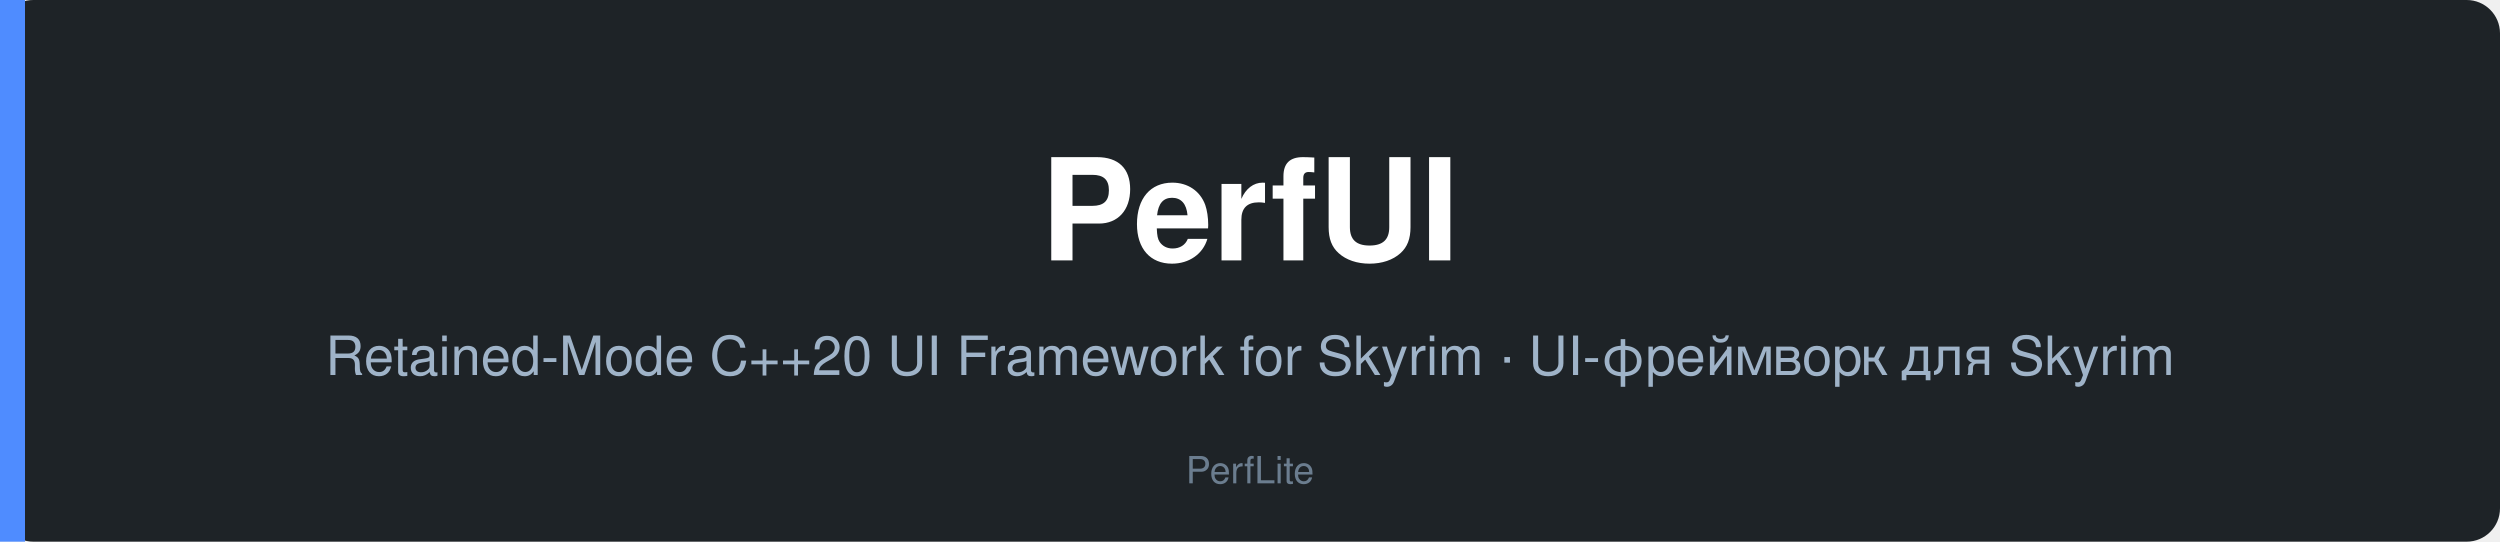
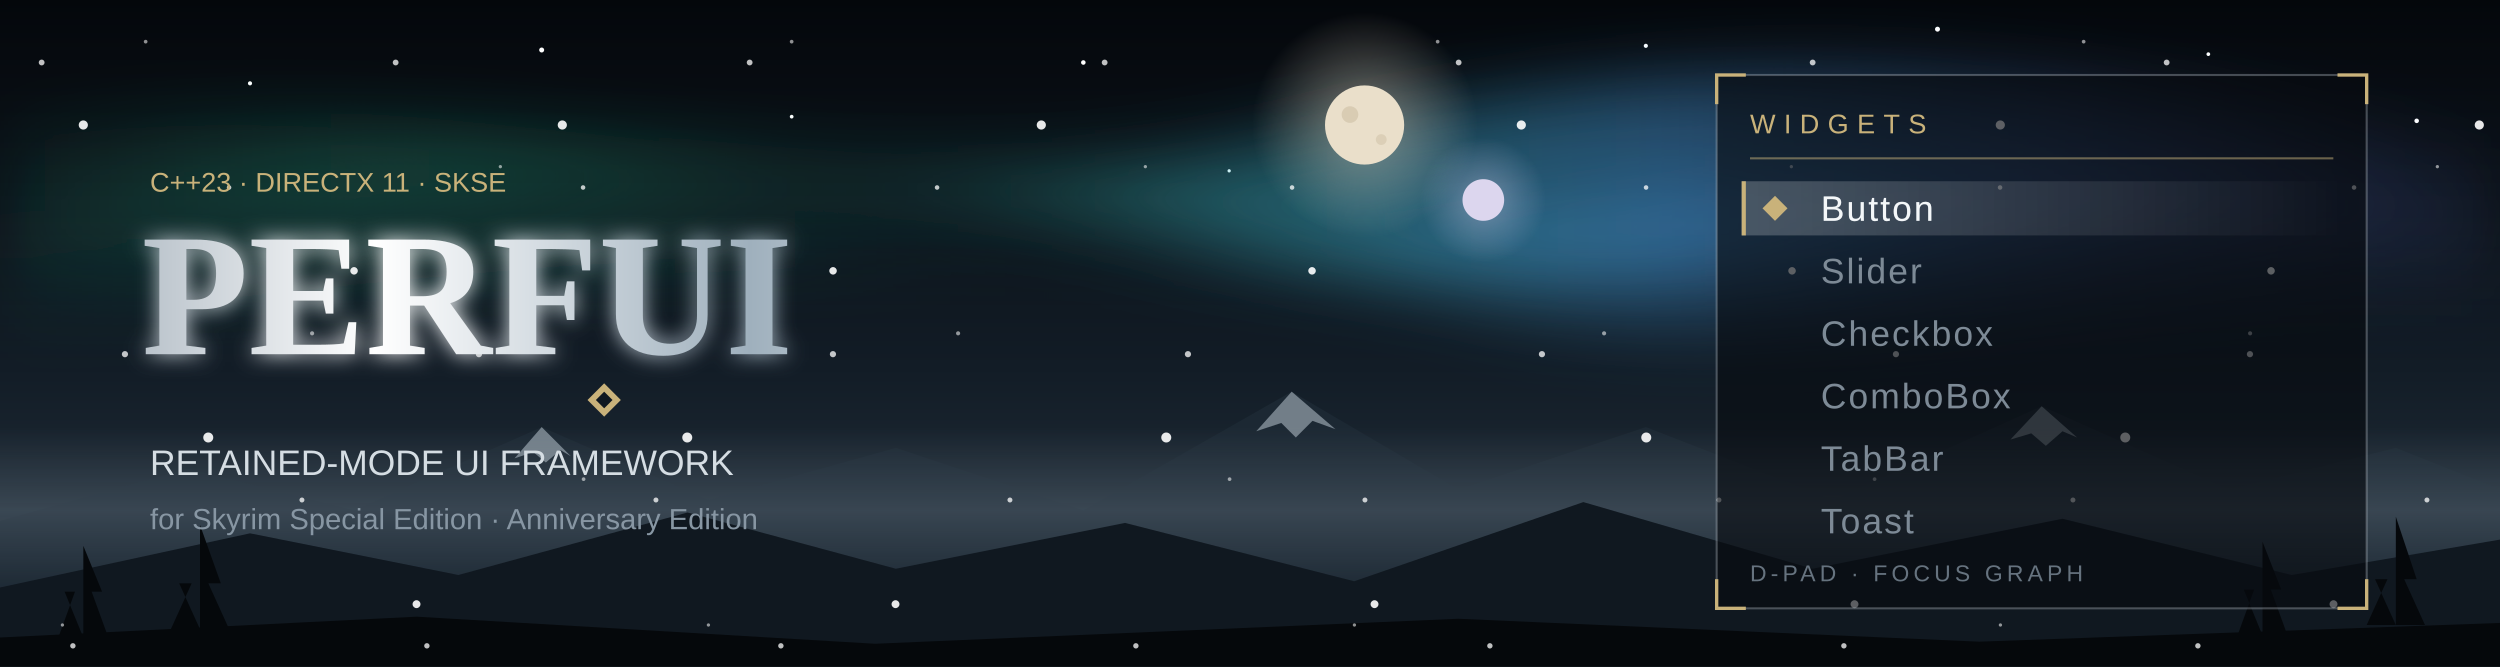
- <svg xmlns="http://www.w3.org/2000/svg" width="1200" height="260" viewBox="0 0 1200 260">
-   <rect width="1200" height="260" rx="16" fill="#1e2327" />
-   <rect x="0" y="0" width="12" height="260" fill="#4f8cff" />
-   <text x="600" y="125" text-anchor="middle" font-family="Segoe UI, Helvetica, Arial, sans-serif" font-size="68" font-weight="600" fill="#ffffff">PerfUI</text>
-   <text x="600" y="180" text-anchor="middle" font-family="Segoe UI, Helvetica, Arial, sans-serif" font-size="26" fill="#9fb3c8">Retained-Mode C++20 UI Framework for Skyrim · UI-фреймворк для Skyrim</text>
-   <text x="600" y="232" text-anchor="middle" font-family="Segoe UI, Helvetica, Arial, sans-serif" font-size="18" fill="#6b7d8f">PerfLite</text>
+ <svg xmlns="http://www.w3.org/2000/svg" width="1200" height="320" viewBox="0 0 1200 320" role="img" aria-label="PerfUI — retained-mode C++23 UI framework for Skyrim SE/AE">
+   <defs>
+     <linearGradient id="sky" x1="0" y1="0" x2="0" y2="1">
+       <stop offset="0" stop-color="#04070b" />
+       <stop offset="0.55" stop-color="#121c26" />
+       <stop offset="1" stop-color="#2b3945" />
+     </linearGradient>
+     <linearGradient id="au" x1="0" y1="0" x2="1" y2="0">
+       <stop offset="0" stop-color="#2ee6a8" stop-opacity="0" />
+       <stop offset="0.3" stop-color="#2ee6a8" />
+       <stop offset="0.65" stop-color="#4fb4ff" />
+       <stop offset="1" stop-color="#7a7bff" stop-opacity="0" />
+     </linearGradient>
+     <linearGradient id="silver" gradientUnits="userSpaceOnUse" x1="0" y1="0" x2="360" y2="0" spreadMethod="reflect">
+       <stop offset="0" stop-color="#8f9eab" />
+       <stop offset="0.5" stop-color="#ffffff" />
+       <stop offset="1" stop-color="#9fb0bd" />
+       <animateTransform attributeName="gradientTransform" type="translate" from="0 0" to="720 0" dur="9s" repeatCount="indefinite" />
+     </linearGradient>
+     <linearGradient id="hl" x1="0" y1="0" x2="1" y2="0">
+       <stop offset="0" stop-color="#ffffff" stop-opacity="0.22" />
+       <stop offset="1" stop-color="#ffffff" stop-opacity="0" />
+     </linearGradient>
+     <linearGradient id="mist" x1="0" y1="0" x2="0" y2="1">
+       <stop offset="0" stop-color="#a9bccb" stop-opacity="0" />
+       <stop offset="0.5" stop-color="#a9bccb" stop-opacity="0.2" />
+       <stop offset="1" stop-color="#a9bccb" stop-opacity="0" />
+     </linearGradient>
+     <radialGradient id="glowM">
+       <stop offset="0" stop-color="#f3e8d2" stop-opacity="0.45" />
+       <stop offset="1" stop-color="#f3e8d2" stop-opacity="0" />
+     </radialGradient>
+     <radialGradient id="glowS">
+       <stop offset="0" stop-color="#d8d0f0" stop-opacity="0.4" />
+       <stop offset="1" stop-color="#d8d0f0" stop-opacity="0" />
+     </radialGradient>
+     <filter id="blur" x="-30%" y="-100%" width="160%" height="300%">
+       <feGaussianBlur stdDeviation="16" />
+     </filter>
+     <filter id="glow" x="-20%" y="-40%" width="140%" height="180%">
+       <feGaussianBlur stdDeviation="5" result="b" />
+       <feMerge>
+         <feMergeNode in="b" />
+         <feMergeNode in="SourceGraphic" />
+       </feMerge>
+     </filter>
+     <pattern id="s1" width="170" height="480" patternUnits="userSpaceOnUse">
+       <g fill="#fff">
+         <circle cx="20" cy="30" r="1.4" />
+         <circle cx="110" cy="90" r="1.1" />
+         <circle cx="60" cy="170" r="1.5" />
+         <circle cx="145" cy="240" r="1.2" />
+         <circle cx="35" cy="310" r="1.3" />
+         <circle cx="95" cy="380" r="1.1" />
+         <circle cx="150" cy="450" r="1.4" />
+       </g>
+       <animateTransform attributeName="patternTransform" type="translate" from="0 0" to="-170 480" dur="10s" repeatCount="indefinite" />
+     </pattern>
+     <pattern id="s2" width="230" height="480" patternUnits="userSpaceOnUse">
+       <g fill="#fff">
+         <circle cx="40" cy="60" r="2.2" />
+         <circle cx="170" cy="130" r="1.8" />
+         <circle cx="100" cy="210" r="2.4" />
+         <circle cx="200" cy="290" r="1.9" />
+         <circle cx="20" cy="350" r="2.1" />
+         <circle cx="130" cy="430" r="2" />
+       </g>
+       <animateTransform attributeName="patternTransform" type="translate" from="0 0" to="-230 480" dur="15s" repeatCount="indefinite" />
+     </pattern>
+     <pattern id="s3" width="310" height="480" patternUnits="userSpaceOnUse">
+       <g fill="#fff">
+         <circle cx="70" cy="20" r="0.9" />
+         <circle cx="240" cy="80" r="0.8" />
+         <circle cx="150" cy="160" r="1" />
+         <circle cx="280" cy="230" r="0.9" />
+         <circle cx="30" cy="300" r="0.8" />
+         <circle cx="190" cy="370" r="1" />
+         <circle cx="110" cy="450" r="0.9" />
+       </g>
+       <animateTransform attributeName="patternTransform" type="translate" from="0 0" to="-310 480" dur="7s" repeatCount="indefinite" />
+     </pattern>
+     <clipPath id="sel">
+       <rect x="836" y="87" width="288" height="26">
+         <animateTransform attributeName="transform" type="translate" calcMode="linear" values="0 0;0 0;0 30;0 30;0 60;0 60;0 90;0 90;0 120;0 120;0 150;0 150;0 0" keyTimes="0;0.14;0.167;0.307;0.333;0.473;0.5;0.64;0.667;0.807;0.833;0.973;1" dur="12s" repeatCount="indefinite" />
+       </rect>
+     </clipPath>
+   </defs>
+   <style>
+     .serif { font-family: 'Cinzel', 'Trajan Pro', 'Times New Roman', Georgia, serif; }
+     .sans  { font-family: 'Futura', 'Century Gothic', 'Segoe UI', 'Helvetica Neue', Arial, sans-serif; }
+     .title { font-size: 84px; font-weight: 700; }
+     .tag   { font-size: 13px; fill: #c9b27a; }
+     .sub   { font-size: 17px; fill: #d5dde3; }
+     .game  { font-size: 14px; fill: #8796a3; }
+     .item  { font-size: 17px; letter-spacing: 1px; }
+     .dim   { fill: #7d8a96; }
+     .lit   { fill: #f4f7f9; }
+     .hint  { font-size: 11px; fill: #66737f; letter-spacing: 2px; }
+     .rise  { animation: rise 1.4s ease-out both; }
+     .d1 { animation-delay: .2s; } .d2 { animation-delay: .5s; } .d3 { animation-delay: .8s; } .d4 { animation-delay: 1.1s; }
+     @keyframes rise { from { opacity: 0; transform: translateY(14px); } to { opacity: 1; transform: translateY(0); } }
+     .draw { stroke-dasharray: 220; stroke-dashoffset: 220; animation: draw 1.8s .6s ease-out forwards; }
+     @keyframes draw { to { stroke-dashoffset: 0; } }
+     .pop { animation: pop 1s 1.8s ease-out both; }
+     @keyframes pop { from { opacity: 0; } to { opacity: 1; } }
+     .panel { animation: pop 1.6s .4s ease-out both; }
+   </style>
+   <rect width="1200" height="320" fill="url(#sky)" />
+   <g fill="#fff">
+     <circle cx="120" cy="40" r="1">
+       <animate attributeName="opacity" values=".2;1;.2" dur="4s" repeatCount="indefinite" />
+     </circle>
+     <circle cx="260" cy="24" r="1.2">
+       <animate attributeName="opacity" values="1;.2;1" dur="5s" repeatCount="indefinite" />
+     </circle>
+     <circle cx="380" cy="56" r="0.9">
+       <animate attributeName="opacity" values=".3;1;.3" dur="3.5s" repeatCount="indefinite" />
+     </circle>
+     <circle cx="520" cy="30" r="1.1">
+       <animate attributeName="opacity" values="1;.3;1" dur="6s" repeatCount="indefinite" />
+     </circle>
+     <circle cx="590" cy="82" r="0.8">
+       <animate attributeName="opacity" values=".2;.9;.2" dur="4.5s" repeatCount="indefinite" />
+     </circle>
+     <circle cx="790" cy="22" r="1">
+       <animate attributeName="opacity" values=".9;.2;.9" dur="5.5s" repeatCount="indefinite" />
+     </circle>
+     <circle cx="930" cy="14" r="1.2">
+       <animate attributeName="opacity" values=".2;1;.2" dur="4.2s" repeatCount="indefinite" />
+     </circle>
+     <circle cx="1060" cy="26" r="0.9">
+       <animate attributeName="opacity" values="1;.3;1" dur="3.8s" repeatCount="indefinite" />
+     </circle>
+     <circle cx="1160" cy="58" r="1.1">
+       <animate attributeName="opacity" values=".3;1;.3" dur="6.2s" repeatCount="indefinite" />
+     </circle>
+   </g>
+   <g filter="url(#blur)">
+     <path d="M-60 80 C180 20 380 120 600 70 S980 20 1260 90 L1260 130 C1000 80 820 170 600 120 S200 80 -60 140Z" fill="url(#au)" opacity="0.38">
+       <animateTransform attributeName="transform" type="translate" values="-40 0;40 14;-40 0" dur="16s" repeatCount="indefinite" />
+       <animate attributeName="opacity" values=".25;.45;.25" dur="9s" repeatCount="indefinite" />
+     </path>
+     <path d="M-60 110 C240 70 420 150 700 105 S1060 70 1260 120 L1260 150 C1040 120 860 190 700 145 S260 120 -60 165Z" fill="url(#au)" opacity="0.22">
+       <animateTransform attributeName="transform" type="translate" values="30 0;-50 -10;30 0" dur="21s" repeatCount="indefinite" />
+     </path>
+   </g>
+   <g>
+     <circle cx="655" cy="60" r="54" fill="url(#glowM)">
+       <animate attributeName="opacity" values=".7;1;.7" dur="7s" repeatCount="indefinite" />
+     </circle>
+     <circle cx="655" cy="60" r="19" fill="#eadfca" />
+     <circle cx="648" cy="55" r="4" fill="#cdbfa4" opacity=".6" />
+     <circle cx="663" cy="67" r="2.6" fill="#cdbfa4" opacity=".5" />
+     <circle cx="712" cy="96" r="30" fill="url(#glowS)">
+       <animate attributeName="opacity" values="1;.6;1" dur="6s" repeatCount="indefinite" />
+     </circle>
+     <circle cx="712" cy="96" r="10" fill="#dcd6ee" />
+   </g>
+   <path d="M0 250 L90 225 L170 245 L260 205 L340 240 L430 215 L520 245 L620 188 L700 235 L790 205 L880 240 L980 195 L1070 235 L1150 215 L1200 235 L1200 320 L0 320Z" fill="#1c2833" />
+   <g fill="#c8d4de" opacity="0.5">
+     <path d="M620 188 L603 207 L615 203 L622 210 L630 202 L641 206Z" />
+     <path d="M980 195 L965 211 L975 208 L982 214 L990 207 L997 210Z" />
+     <path d="M260 205 L247 220 L256 217 L262 222 L269 216 L274 219Z" />
+   </g>
+   <rect x="-100" y="205" width="1400" height="80" fill="url(#mist)">
+     <animateTransform attributeName="transform" type="translate" values="-60 0;60 0;-60 0" dur="18s" repeatCount="indefinite" />
+   </rect>
+   <path d="M0 282 L120 256 L220 276 L330 246 L430 273 L540 251 L650 279 L760 241 L870 273 L990 249 L1100 276 L1200 259 L1200 320 L0 320Z" fill="#101820" />
+   <path d="M0 306 L200 296 L420 309 L700 297 L950 308 L1200 299 L1200 320 L0 320Z" fill="#05080b" />
+   <g fill="#05080b">
+     <polygon points="40,306 40,262 49,284 44,284 52,306" />
+     <polygon points="40,306 31,284 36,284 28,306" />
+     <polygon points="96,302 96,252 106,280 100,280 110,302" />
+     <polygon points="96,302 86,280 92,280 82,302" />
+     <polygon points="1086,305 1086,260 1095,283 1090,283 1098,305" />
+     <polygon points="1086,305 1077,283 1082,283 1074,305" />
+     <polygon points="1150,300 1150,248 1160,278 1154,278 1164,300" />
+     <polygon points="1150,300 1140,278 1146,278 1136,300" />
+   </g>
+   <rect width="1200" height="320" fill="url(#s3)" opacity="0.55" />
+   <rect width="1200" height="320" fill="url(#s1)" opacity="0.75" />
+   <rect width="1200" height="320" fill="url(#s2)" opacity="0.9" />
+   <text class="sans tag rise d1" x="72" y="92" textLength="250" lengthAdjust="spacing">C++23  ·  DIRECTX 11  ·  SKSE</text>
+   <g filter="url(#glow)">
+     <text class="serif title rise d2" x="68" y="170" fill="url(#silver)" textLength="440" lengthAdjust="spacing">PERFUI</text>
+   </g>
+   <g fill="none" stroke="#c9b27a" stroke-width="1.4">
+     <path class="draw" d="M72 192 H284" />
+     <path class="draw" d="M508 192 H296" style="animation-delay:.6s" />
+   </g>
+   <g class="pop">
+     <polygon points="290,184 298,192 290,200 282,192" fill="#c9b27a" />
+     <polygon points="290,188 294,192 290,196 286,192" fill="#0f1720" />
+   </g>
+   <text class="sans sub rise d3" x="72" y="228" textLength="436" lengthAdjust="spacing">RETAINED-MODE  UI  FRAMEWORK</text>
+   <text class="sans game rise d4" x="72" y="254" textLength="436" lengthAdjust="spacing">for Skyrim Special Edition  ·  Anniversary Edition</text>
+   <g class="panel">
+     <rect x="824" y="36" width="312" height="256" fill="#070b10" fill-opacity="0.62" stroke="#c9d3dc" stroke-opacity="0.32" />
+     <g fill="none" stroke="#c9b27a" stroke-width="1.6">
+       <path d="M824 50 V36 H838" />
+       <path d="M1136 50 V36 H1122" />
+       <path d="M824 278 V292 H838" />
+       <path d="M1136 278 V292 H1122" />
+     </g>
+     <text class="sans" x="840" y="64" font-size="13" fill="#c9b27a" letter-spacing="4">WIDGETS</text>
+     <path d="M840 76 H1120" stroke="#c9b27a" stroke-opacity="0.5" />
+     <g>
+       <rect x="836" y="87" width="288" height="26" fill="url(#hl)" />
+       <rect x="836" y="87" width="2" height="26" fill="#c9b27a" />
+       <polygon points="846,100 852,94 858,100 852,106" fill="#c9b27a" />
+       <animateTransform attributeName="transform" type="translate" calcMode="linear" values="0 0;0 0;0 30;0 30;0 60;0 60;0 90;0 90;0 120;0 120;0 150;0 150;0 0" keyTimes="0;0.14;0.167;0.307;0.333;0.473;0.5;0.64;0.667;0.807;0.833;0.973;1" dur="12s" repeatCount="indefinite" />
+     </g>
+     <g class="sans item dim">
+       <text x="874" y="106">Button</text>
+       <text x="874" y="136">Slider</text>
+       <text x="874" y="166">Checkbox</text>
+       <text x="874" y="196">ComboBox</text>
+       <text x="874" y="226">TabBar</text>
+       <text x="874" y="256">Toast</text>
+     </g>
+     <g class="sans item lit" clip-path="url(#sel)">
+       <text x="874" y="106">Button</text>
+       <text x="874" y="136">Slider</text>
+       <text x="874" y="166">Checkbox</text>
+       <text x="874" y="196">ComboBox</text>
+       <text x="874" y="226">TabBar</text>
+       <text x="874" y="256">Toast</text>
+     </g>
+     <text class="sans hint" x="840" y="279">D-PAD  ·  FOCUS GRAPH</text>
+   </g>
</svg>
